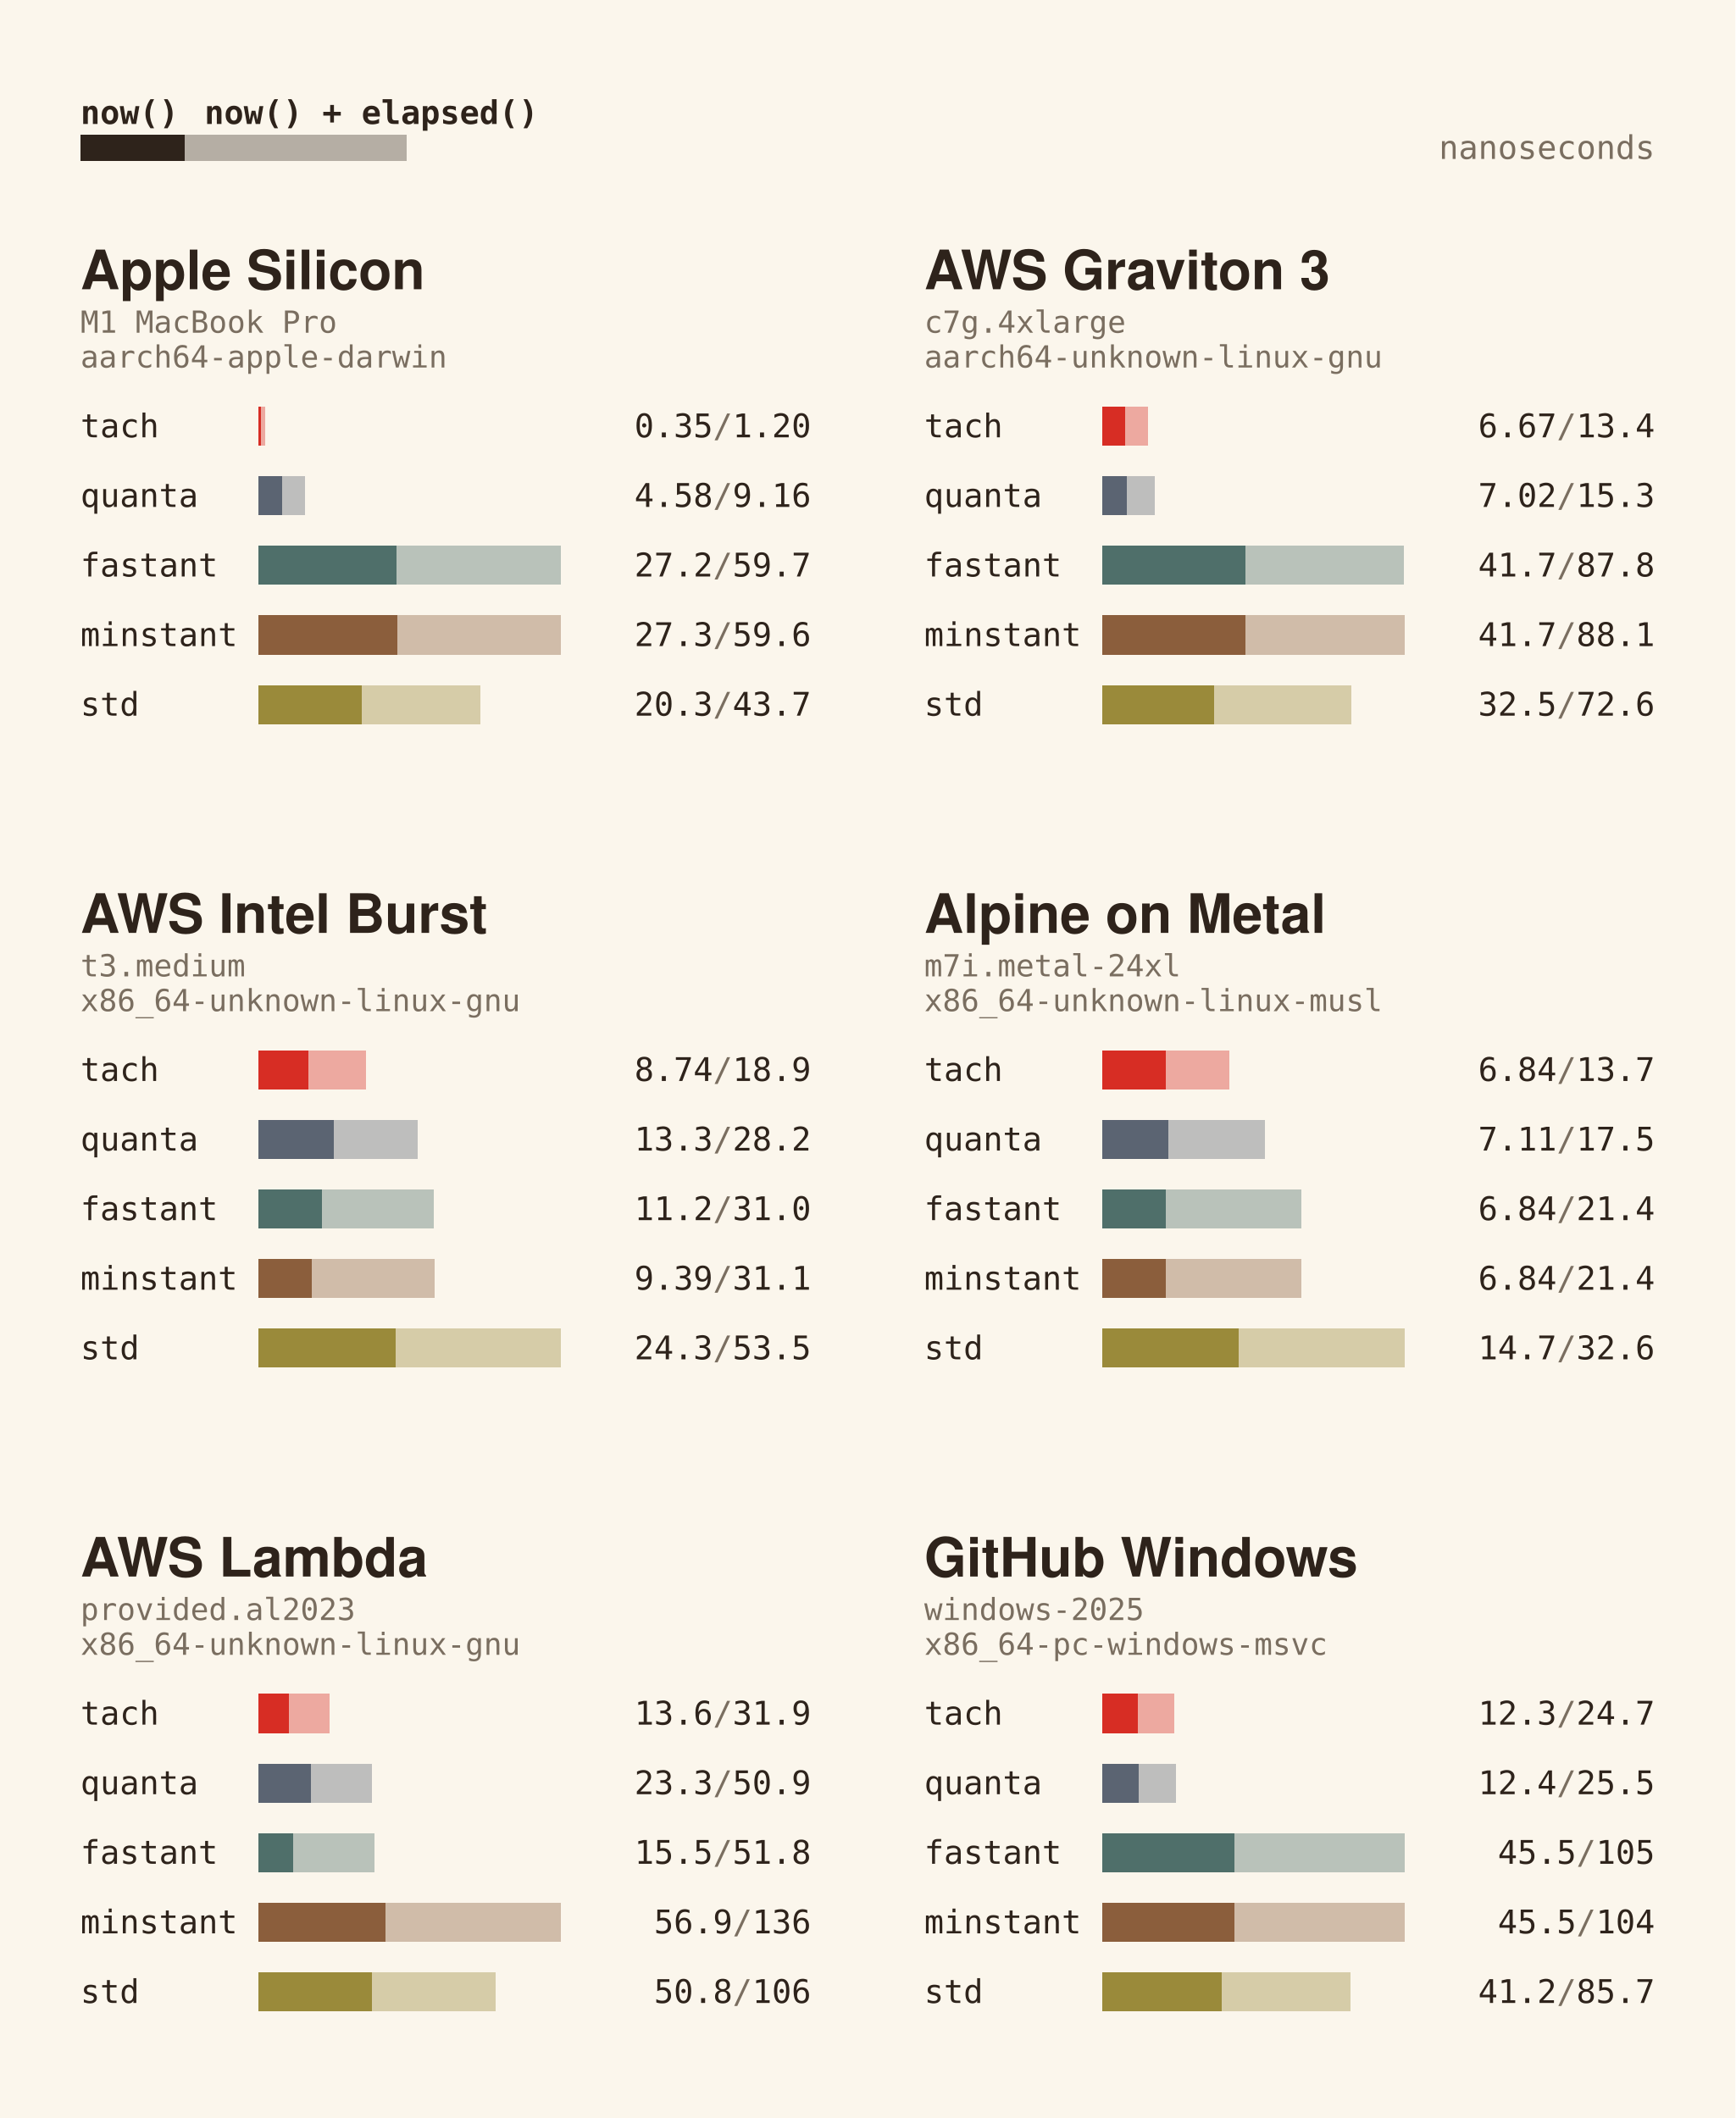
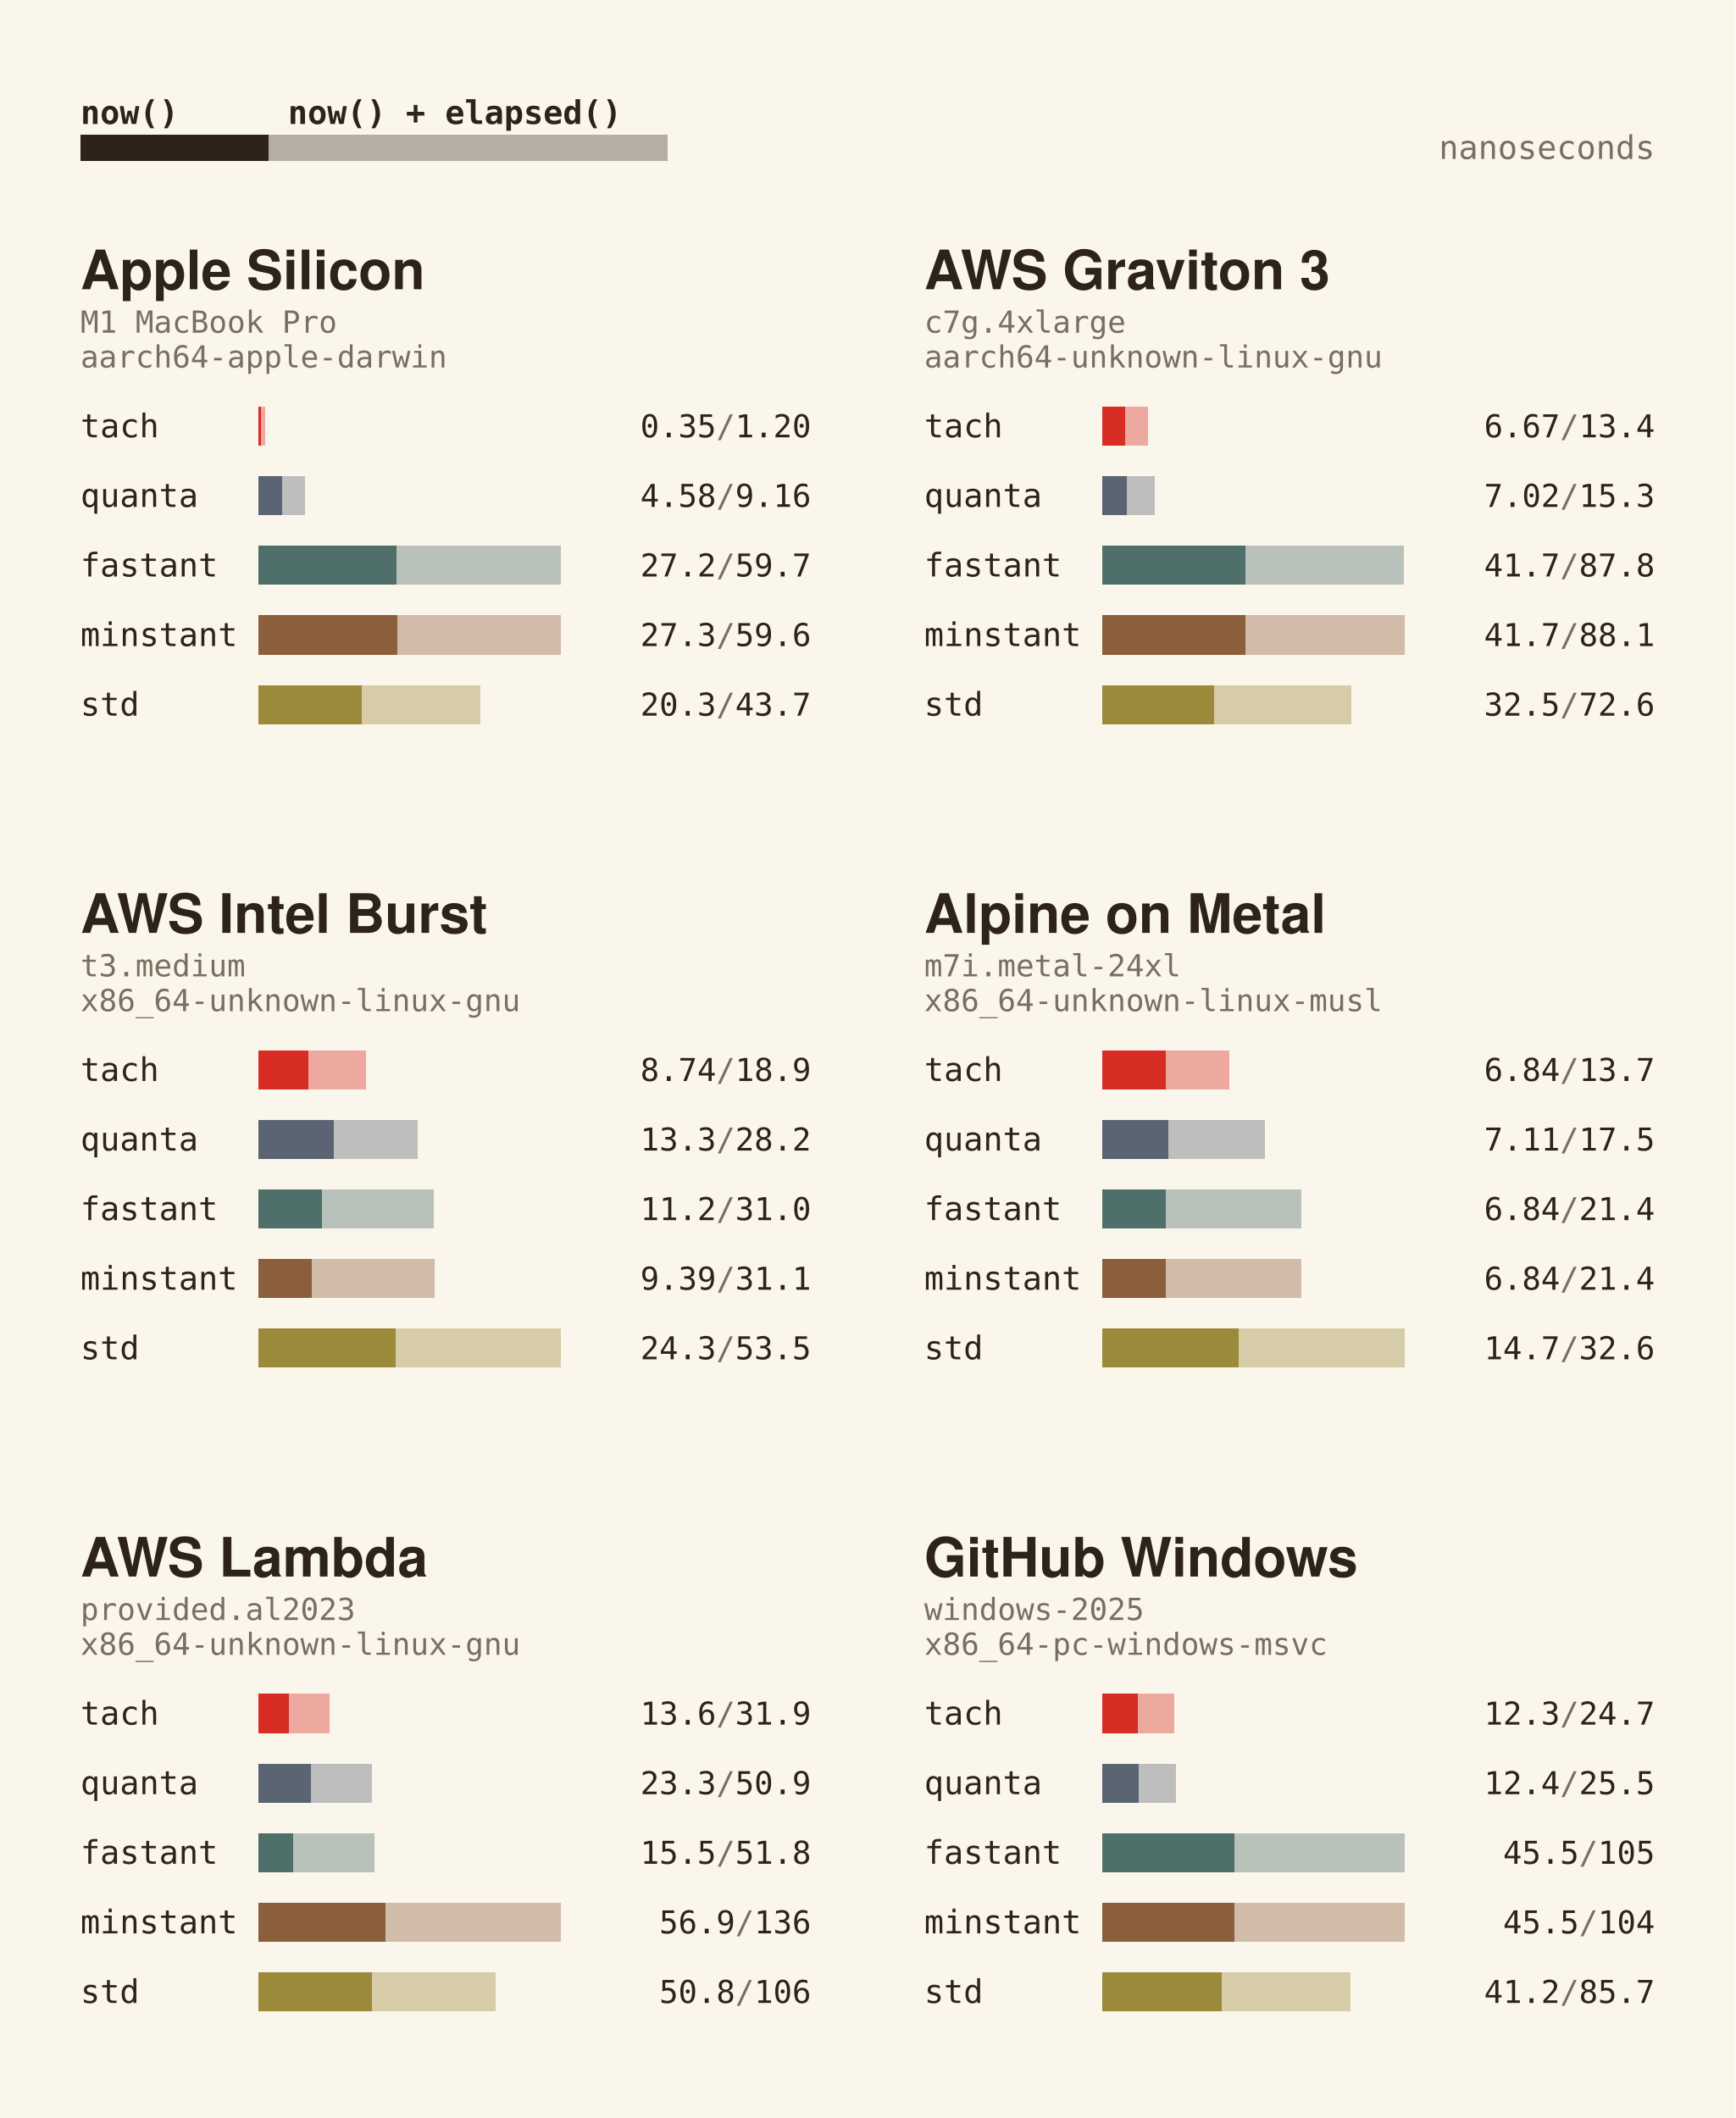
<svg xmlns="http://www.w3.org/2000/svg" width="1596" height="1948" viewBox="0 0 1596 1948">
  <rect width="1596" height="1948" fill="#FBF6EC" />
  <g shape-rendering="crispEdges">
-     <rect x="74" y="124" width="300" height="24" fill="#b5aea4" />
-     <rect x="74" y="124" width="96" height="24" fill="#2E231B" />
+     <rect x="74" y="124" width="540" height="24" fill="#b5aea4" />
+     <rect x="74" y="124" width="172.8" height="24" fill="#2E231B" />
    <text x="74" y="114" text-anchor="start" font-family="SFMono-Regular, Menlo, Consolas, monospace" font-size="30" font-weight="600" fill="#2E231B">now()</text>
-     <text x="188" y="114" text-anchor="start" font-family="SFMono-Regular, Menlo, Consolas, monospace" font-size="30" font-weight="600" fill="#2E231B">now() + elapsed()</text>
+     <text x="264.8" y="114" text-anchor="start" font-family="SFMono-Regular, Menlo, Consolas, monospace" font-size="30" font-weight="600" fill="#2E231B">now() + elapsed()</text>
    <text x="1522" y="146.2" text-anchor="end" font-family="SFMono-Regular, Menlo, Consolas, monospace" font-size="30" fill="#7A6E60">nanoseconds</text>
    <text x="74" y="266" text-anchor="start" font-family="Avenir Next, Helvetica, Arial, sans-serif" font-size="50" font-weight="600" fill="#2E231B">Apple Silicon</text>
    <text x="74" y="306" text-anchor="start" font-family="SFMono-Regular, Menlo, Consolas, monospace" font-size="28" fill="#7A6E60">M1 MacBook Pro</text>
    <text x="74" y="338" text-anchor="start" font-family="SFMono-Regular, Menlo, Consolas, monospace" font-size="28" fill="#7A6E60">aarch64-apple-darwin</text>
    <text x="74" y="402.2" text-anchor="start" font-family="SFMono-Regular, Menlo, Consolas, monospace" font-size="30" fill="#2E231B">tach</text>
    <rect x="238" y="374" width="5.578" height="36" fill="#eda9a0" />
    <rect x="238" y="374" width="1.622" height="36" fill="#D72D24" />
-     <text x="746" y="402.2" text-anchor="end" font-family="SFMono-Regular, Menlo, Consolas, monospace" font-size="30" fill="#2E231B">0.35<tspan fill="#7A6E60"> / </tspan>1.20</text>
+     <text x="746" y="402.2" text-anchor="end" font-family="SFMono-Regular, Menlo, Consolas, monospace" font-size="29" fill="#2E231B">0.35<tspan fill="#7A6E60"> / </tspan>1.20</text>
    <text x="74" y="466.2" text-anchor="start" font-family="SFMono-Regular, Menlo, Consolas, monospace" font-size="30" fill="#2E231B">quanta</text>
    <rect x="238" y="438" width="42.696" height="36" fill="#bebebd" />
    <rect x="238" y="438" width="21.364" height="36" fill="#5B6472" />
-     <text x="746" y="466.2" text-anchor="end" font-family="SFMono-Regular, Menlo, Consolas, monospace" font-size="30" fill="#2E231B">4.58<tspan fill="#7A6E60"> / </tspan>9.16</text>
+     <text x="746" y="466.2" text-anchor="end" font-family="SFMono-Regular, Menlo, Consolas, monospace" font-size="29" fill="#2E231B">4.58<tspan fill="#7A6E60"> / </tspan>9.16</text>
    <text x="74" y="530.2" text-anchor="start" font-family="SFMono-Regular, Menlo, Consolas, monospace" font-size="30" fill="#2E231B">fastant</text>
    <rect x="238" y="502" width="278" height="36" fill="#b9c2ba" />
    <rect x="238" y="502" width="126.871" height="36" fill="#4F6F6A" />
-     <text x="746" y="530.2" text-anchor="end" font-family="SFMono-Regular, Menlo, Consolas, monospace" font-size="30" fill="#2E231B">27.2<tspan fill="#7A6E60"> / </tspan>59.7</text>
+     <text x="746" y="530.2" text-anchor="end" font-family="SFMono-Regular, Menlo, Consolas, monospace" font-size="29" fill="#2E231B">27.2<tspan fill="#7A6E60"> / </tspan>59.7</text>
    <text x="74" y="594.2" text-anchor="start" font-family="SFMono-Regular, Menlo, Consolas, monospace" font-size="30" fill="#2E231B">minstant</text>
    <rect x="238" y="566" width="277.897" height="36" fill="#d0bca9" />
    <rect x="238" y="566" width="127.151" height="36" fill="#8B5E3C" />
-     <text x="746" y="594.2" text-anchor="end" font-family="SFMono-Regular, Menlo, Consolas, monospace" font-size="30" fill="#2E231B">27.3<tspan fill="#7A6E60"> / </tspan>59.6</text>
+     <text x="746" y="594.2" text-anchor="end" font-family="SFMono-Regular, Menlo, Consolas, monospace" font-size="29" fill="#2E231B">27.3<tspan fill="#7A6E60"> / </tspan>59.6</text>
    <text x="74" y="658.2" text-anchor="start" font-family="SFMono-Regular, Menlo, Consolas, monospace" font-size="30" fill="#2E231B">std</text>
    <rect x="238" y="630" width="203.698" height="36" fill="#d6cca8" />
    <rect x="238" y="630" width="94.482" height="36" fill="#9A8A3A" />
-     <text x="746" y="658.2" text-anchor="end" font-family="SFMono-Regular, Menlo, Consolas, monospace" font-size="30" fill="#2E231B">20.3<tspan fill="#7A6E60"> / </tspan>43.7</text>
+     <text x="746" y="658.2" text-anchor="end" font-family="SFMono-Regular, Menlo, Consolas, monospace" font-size="29" fill="#2E231B">20.3<tspan fill="#7A6E60"> / </tspan>43.7</text>
    <text x="850" y="266" text-anchor="start" font-family="Avenir Next, Helvetica, Arial, sans-serif" font-size="50" font-weight="600" fill="#2E231B">AWS Graviton 3</text>
    <text x="850" y="306" text-anchor="start" font-family="SFMono-Regular, Menlo, Consolas, monospace" font-size="28" fill="#7A6E60">c7g.4xlarge</text>
    <text x="850" y="338" text-anchor="start" font-family="SFMono-Regular, Menlo, Consolas, monospace" font-size="28" fill="#7A6E60">aarch64-unknown-linux-gnu</text>
    <text x="850" y="402.2" text-anchor="start" font-family="SFMono-Regular, Menlo, Consolas, monospace" font-size="30" fill="#2E231B">tach</text>
    <rect x="1014" y="374" width="42.122" height="36" fill="#eda9a0" />
    <rect x="1014" y="374" width="21.055" height="36" fill="#D72D24" />
-     <text x="1522" y="402.2" text-anchor="end" font-family="SFMono-Regular, Menlo, Consolas, monospace" font-size="30" fill="#2E231B">6.67<tspan fill="#7A6E60"> / </tspan>13.4</text>
+     <text x="1522" y="402.2" text-anchor="end" font-family="SFMono-Regular, Menlo, Consolas, monospace" font-size="29" fill="#2E231B">6.67<tspan fill="#7A6E60"> / </tspan>13.4</text>
    <text x="850" y="466.2" text-anchor="start" font-family="SFMono-Regular, Menlo, Consolas, monospace" font-size="30" fill="#2E231B">quanta</text>
    <rect x="1014" y="438" width="48.273" height="36" fill="#bebebd" />
    <rect x="1014" y="438" width="22.131" height="36" fill="#5B6472" />
-     <text x="1522" y="466.2" text-anchor="end" font-family="SFMono-Regular, Menlo, Consolas, monospace" font-size="30" fill="#2E231B">7.02<tspan fill="#7A6E60"> / </tspan>15.3</text>
+     <text x="1522" y="466.2" text-anchor="end" font-family="SFMono-Regular, Menlo, Consolas, monospace" font-size="29" fill="#2E231B">7.02<tspan fill="#7A6E60"> / </tspan>15.3</text>
    <text x="850" y="530.2" text-anchor="start" font-family="SFMono-Regular, Menlo, Consolas, monospace" font-size="30" fill="#2E231B">fastant</text>
    <rect x="1014" y="502" width="276.965" height="36" fill="#b9c2ba" />
    <rect x="1014" y="502" width="131.483" height="36" fill="#4F6F6A" />
-     <text x="1522" y="530.2" text-anchor="end" font-family="SFMono-Regular, Menlo, Consolas, monospace" font-size="30" fill="#2E231B">41.7<tspan fill="#7A6E60"> / </tspan>87.8</text>
+     <text x="1522" y="530.2" text-anchor="end" font-family="SFMono-Regular, Menlo, Consolas, monospace" font-size="29" fill="#2E231B">41.7<tspan fill="#7A6E60"> / </tspan>87.8</text>
    <text x="850" y="594.2" text-anchor="start" font-family="SFMono-Regular, Menlo, Consolas, monospace" font-size="30" fill="#2E231B">minstant</text>
    <rect x="1014" y="566" width="278" height="36" fill="#d0bca9" />
    <rect x="1014" y="566" width="131.477" height="36" fill="#8B5E3C" />
-     <text x="1522" y="594.2" text-anchor="end" font-family="SFMono-Regular, Menlo, Consolas, monospace" font-size="30" fill="#2E231B">41.7<tspan fill="#7A6E60"> / </tspan>88.1</text>
+     <text x="1522" y="594.2" text-anchor="end" font-family="SFMono-Regular, Menlo, Consolas, monospace" font-size="29" fill="#2E231B">41.7<tspan fill="#7A6E60"> / </tspan>88.1</text>
    <text x="850" y="658.2" text-anchor="start" font-family="SFMono-Regular, Menlo, Consolas, monospace" font-size="30" fill="#2E231B">std</text>
    <rect x="1014" y="630" width="228.938" height="36" fill="#d6cca8" />
    <rect x="1014" y="630" width="102.546" height="36" fill="#9A8A3A" />
-     <text x="1522" y="658.2" text-anchor="end" font-family="SFMono-Regular, Menlo, Consolas, monospace" font-size="30" fill="#2E231B">32.5<tspan fill="#7A6E60"> / </tspan>72.6</text>
+     <text x="1522" y="658.2" text-anchor="end" font-family="SFMono-Regular, Menlo, Consolas, monospace" font-size="29" fill="#2E231B">32.5<tspan fill="#7A6E60"> / </tspan>72.6</text>
    <text x="74" y="858" text-anchor="start" font-family="Avenir Next, Helvetica, Arial, sans-serif" font-size="50" font-weight="600" fill="#2E231B">AWS Intel Burst</text>
    <text x="74" y="898" text-anchor="start" font-family="SFMono-Regular, Menlo, Consolas, monospace" font-size="28" fill="#7A6E60">t3.medium</text>
    <text x="74" y="930" text-anchor="start" font-family="SFMono-Regular, Menlo, Consolas, monospace" font-size="28" fill="#7A6E60">x86_64-unknown-linux-gnu</text>
    <text x="74" y="994.2" text-anchor="start" font-family="SFMono-Regular, Menlo, Consolas, monospace" font-size="30" fill="#2E231B">tach</text>
    <rect x="238" y="966" width="98.477" height="36" fill="#eda9a0" />
    <rect x="238" y="966" width="45.449" height="36" fill="#D72D24" />
-     <text x="746" y="994.2" text-anchor="end" font-family="SFMono-Regular, Menlo, Consolas, monospace" font-size="30" fill="#2E231B">8.74<tspan fill="#7A6E60"> / </tspan>18.9</text>
+     <text x="746" y="994.2" text-anchor="end" font-family="SFMono-Regular, Menlo, Consolas, monospace" font-size="29" fill="#2E231B">8.74<tspan fill="#7A6E60"> / </tspan>18.9</text>
    <text x="74" y="1058.2" text-anchor="start" font-family="SFMono-Regular, Menlo, Consolas, monospace" font-size="30" fill="#2E231B">quanta</text>
    <rect x="238" y="1030" width="146.483" height="36" fill="#bebebd" />
    <rect x="238" y="1030" width="69.247" height="36" fill="#5B6472" />
-     <text x="746" y="1058.2" text-anchor="end" font-family="SFMono-Regular, Menlo, Consolas, monospace" font-size="30" fill="#2E231B">13.3<tspan fill="#7A6E60"> / </tspan>28.2</text>
+     <text x="746" y="1058.2" text-anchor="end" font-family="SFMono-Regular, Menlo, Consolas, monospace" font-size="29" fill="#2E231B">13.3<tspan fill="#7A6E60"> / </tspan>28.2</text>
    <text x="74" y="1122.2" text-anchor="start" font-family="SFMono-Regular, Menlo, Consolas, monospace" font-size="30" fill="#2E231B">fastant</text>
    <rect x="238" y="1094" width="161.288" height="36" fill="#b9c2ba" />
    <rect x="238" y="1094" width="58.179" height="36" fill="#4F6F6A" />
-     <text x="746" y="1122.2" text-anchor="end" font-family="SFMono-Regular, Menlo, Consolas, monospace" font-size="30" fill="#2E231B">11.2<tspan fill="#7A6E60"> / </tspan>31.0</text>
+     <text x="746" y="1122.2" text-anchor="end" font-family="SFMono-Regular, Menlo, Consolas, monospace" font-size="29" fill="#2E231B">11.2<tspan fill="#7A6E60"> / </tspan>31.0</text>
    <text x="74" y="1186.2" text-anchor="start" font-family="SFMono-Regular, Menlo, Consolas, monospace" font-size="30" fill="#2E231B">minstant</text>
    <rect x="238" y="1158" width="161.6" height="36" fill="#d0bca9" />
    <rect x="238" y="1158" width="48.838" height="36" fill="#8B5E3C" />
-     <text x="746" y="1186.2" text-anchor="end" font-family="SFMono-Regular, Menlo, Consolas, monospace" font-size="30" fill="#2E231B">9.39<tspan fill="#7A6E60"> / </tspan>31.1</text>
+     <text x="746" y="1186.2" text-anchor="end" font-family="SFMono-Regular, Menlo, Consolas, monospace" font-size="29" fill="#2E231B">9.39<tspan fill="#7A6E60"> / </tspan>31.1</text>
    <text x="74" y="1250.2" text-anchor="start" font-family="SFMono-Regular, Menlo, Consolas, monospace" font-size="30" fill="#2E231B">std</text>
    <rect x="238" y="1222" width="278" height="36" fill="#d6cca8" />
    <rect x="238" y="1222" width="126.204" height="36" fill="#9A8A3A" />
-     <text x="746" y="1250.2" text-anchor="end" font-family="SFMono-Regular, Menlo, Consolas, monospace" font-size="30" fill="#2E231B">24.3<tspan fill="#7A6E60"> / </tspan>53.5</text>
+     <text x="746" y="1250.2" text-anchor="end" font-family="SFMono-Regular, Menlo, Consolas, monospace" font-size="29" fill="#2E231B">24.3<tspan fill="#7A6E60"> / </tspan>53.5</text>
    <text x="850" y="858" text-anchor="start" font-family="Avenir Next, Helvetica, Arial, sans-serif" font-size="50" font-weight="600" fill="#2E231B">Alpine on Metal</text>
    <text x="850" y="898" text-anchor="start" font-family="SFMono-Regular, Menlo, Consolas, monospace" font-size="28" fill="#7A6E60">m7i.metal-24xl</text>
    <text x="850" y="930" text-anchor="start" font-family="SFMono-Regular, Menlo, Consolas, monospace" font-size="28" fill="#7A6E60">x86_64-unknown-linux-musl</text>
    <text x="850" y="994.2" text-anchor="start" font-family="SFMono-Regular, Menlo, Consolas, monospace" font-size="30" fill="#2E231B">tach</text>
    <rect x="1014" y="966" width="116.767" height="36" fill="#eda9a0" />
    <rect x="1014" y="966" width="58.383" height="36" fill="#D72D24" />
-     <text x="1522" y="994.2" text-anchor="end" font-family="SFMono-Regular, Menlo, Consolas, monospace" font-size="30" fill="#2E231B">6.84<tspan fill="#7A6E60"> / </tspan>13.7</text>
+     <text x="1522" y="994.2" text-anchor="end" font-family="SFMono-Regular, Menlo, Consolas, monospace" font-size="29" fill="#2E231B">6.84<tspan fill="#7A6E60"> / </tspan>13.7</text>
    <text x="850" y="1058.2" text-anchor="start" font-family="SFMono-Regular, Menlo, Consolas, monospace" font-size="30" fill="#2E231B">quanta</text>
    <rect x="1014" y="1030" width="149.423" height="36" fill="#bebebd" />
    <rect x="1014" y="1030" width="60.628" height="36" fill="#5B6472" />
-     <text x="1522" y="1058.2" text-anchor="end" font-family="SFMono-Regular, Menlo, Consolas, monospace" font-size="30" fill="#2E231B">7.11<tspan fill="#7A6E60"> / </tspan>17.5</text>
+     <text x="1522" y="1058.2" text-anchor="end" font-family="SFMono-Regular, Menlo, Consolas, monospace" font-size="29" fill="#2E231B">7.11<tspan fill="#7A6E60"> / </tspan>17.5</text>
    <text x="850" y="1122.2" text-anchor="start" font-family="SFMono-Regular, Menlo, Consolas, monospace" font-size="30" fill="#2E231B">fastant</text>
    <rect x="1014" y="1094" width="182.6" height="36" fill="#b9c2ba" />
    <rect x="1014" y="1094" width="58.383" height="36" fill="#4F6F6A" />
-     <text x="1522" y="1122.2" text-anchor="end" font-family="SFMono-Regular, Menlo, Consolas, monospace" font-size="30" fill="#2E231B">6.84<tspan fill="#7A6E60"> / </tspan>21.4</text>
+     <text x="1522" y="1122.2" text-anchor="end" font-family="SFMono-Regular, Menlo, Consolas, monospace" font-size="29" fill="#2E231B">6.84<tspan fill="#7A6E60"> / </tspan>21.4</text>
    <text x="850" y="1186.2" text-anchor="start" font-family="SFMono-Regular, Menlo, Consolas, monospace" font-size="30" fill="#2E231B">minstant</text>
    <rect x="1014" y="1158" width="182.711" height="36" fill="#d0bca9" />
    <rect x="1014" y="1158" width="58.383" height="36" fill="#8B5E3C" />
-     <text x="1522" y="1186.2" text-anchor="end" font-family="SFMono-Regular, Menlo, Consolas, monospace" font-size="30" fill="#2E231B">6.84<tspan fill="#7A6E60"> / </tspan>21.4</text>
+     <text x="1522" y="1186.2" text-anchor="end" font-family="SFMono-Regular, Menlo, Consolas, monospace" font-size="29" fill="#2E231B">6.84<tspan fill="#7A6E60"> / </tspan>21.4</text>
    <text x="850" y="1250.2" text-anchor="start" font-family="SFMono-Regular, Menlo, Consolas, monospace" font-size="30" fill="#2E231B">std</text>
    <rect x="1014" y="1222" width="278" height="36" fill="#d6cca8" />
    <rect x="1014" y="1222" width="125.036" height="36" fill="#9A8A3A" />
-     <text x="1522" y="1250.2" text-anchor="end" font-family="SFMono-Regular, Menlo, Consolas, monospace" font-size="30" fill="#2E231B">14.7<tspan fill="#7A6E60"> / </tspan>32.6</text>
+     <text x="1522" y="1250.2" text-anchor="end" font-family="SFMono-Regular, Menlo, Consolas, monospace" font-size="29" fill="#2E231B">14.7<tspan fill="#7A6E60"> / </tspan>32.6</text>
    <text x="74" y="1450" text-anchor="start" font-family="Avenir Next, Helvetica, Arial, sans-serif" font-size="50" font-weight="600" fill="#2E231B">AWS Lambda</text>
    <text x="74" y="1490" text-anchor="start" font-family="SFMono-Regular, Menlo, Consolas, monospace" font-size="28" fill="#7A6E60">provided.al2023</text>
    <text x="74" y="1522" text-anchor="start" font-family="SFMono-Regular, Menlo, Consolas, monospace" font-size="28" fill="#7A6E60">x86_64-unknown-linux-gnu</text>
    <text x="74" y="1586.2" text-anchor="start" font-family="SFMono-Regular, Menlo, Consolas, monospace" font-size="30" fill="#2E231B">tach</text>
    <rect x="238" y="1558" width="65.387" height="36" fill="#eda9a0" />
    <rect x="238" y="1558" width="27.855" height="36" fill="#D72D24" />
-     <text x="746" y="1586.2" text-anchor="end" font-family="SFMono-Regular, Menlo, Consolas, monospace" font-size="30" fill="#2E231B">13.6<tspan fill="#7A6E60"> / </tspan>31.9</text>
+     <text x="746" y="1586.2" text-anchor="end" font-family="SFMono-Regular, Menlo, Consolas, monospace" font-size="29" fill="#2E231B">13.6<tspan fill="#7A6E60"> / </tspan>31.9</text>
    <text x="74" y="1650.2" text-anchor="start" font-family="SFMono-Regular, Menlo, Consolas, monospace" font-size="30" fill="#2E231B">quanta</text>
    <rect x="238" y="1622" width="104.155" height="36" fill="#bebebd" />
    <rect x="238" y="1622" width="47.806" height="36" fill="#5B6472" />
-     <text x="746" y="1650.2" text-anchor="end" font-family="SFMono-Regular, Menlo, Consolas, monospace" font-size="30" fill="#2E231B">23.3<tspan fill="#7A6E60"> / </tspan>50.9</text>
+     <text x="746" y="1650.2" text-anchor="end" font-family="SFMono-Regular, Menlo, Consolas, monospace" font-size="29" fill="#2E231B">23.3<tspan fill="#7A6E60"> / </tspan>50.9</text>
    <text x="74" y="1714.2" text-anchor="start" font-family="SFMono-Regular, Menlo, Consolas, monospace" font-size="30" fill="#2E231B">fastant</text>
    <rect x="238" y="1686" width="106.056" height="36" fill="#b9c2ba" />
    <rect x="238" y="1686" width="31.824" height="36" fill="#4F6F6A" />
-     <text x="746" y="1714.2" text-anchor="end" font-family="SFMono-Regular, Menlo, Consolas, monospace" font-size="30" fill="#2E231B">15.5<tspan fill="#7A6E60"> / </tspan>51.8</text>
+     <text x="746" y="1714.2" text-anchor="end" font-family="SFMono-Regular, Menlo, Consolas, monospace" font-size="29" fill="#2E231B">15.5<tspan fill="#7A6E60"> / </tspan>51.8</text>
    <text x="74" y="1778.2" text-anchor="start" font-family="SFMono-Regular, Menlo, Consolas, monospace" font-size="30" fill="#2E231B">minstant</text>
    <rect x="238" y="1750" width="278" height="36" fill="#d0bca9" />
    <rect x="238" y="1750" width="116.586" height="36" fill="#8B5E3C" />
-     <text x="746" y="1778.2" text-anchor="end" font-family="SFMono-Regular, Menlo, Consolas, monospace" font-size="30" fill="#2E231B">56.9<tspan fill="#7A6E60"> / </tspan>136</text>
+     <text x="746" y="1778.2" text-anchor="end" font-family="SFMono-Regular, Menlo, Consolas, monospace" font-size="29" fill="#2E231B">56.9<tspan fill="#7A6E60"> / </tspan>136</text>
    <text x="74" y="1842.2" text-anchor="start" font-family="SFMono-Regular, Menlo, Consolas, monospace" font-size="30" fill="#2E231B">std</text>
    <rect x="238" y="1814" width="217.815" height="36" fill="#d6cca8" />
    <rect x="238" y="1814" width="103.95" height="36" fill="#9A8A3A" />
-     <text x="746" y="1842.2" text-anchor="end" font-family="SFMono-Regular, Menlo, Consolas, monospace" font-size="30" fill="#2E231B">50.8<tspan fill="#7A6E60"> / </tspan>106</text>
+     <text x="746" y="1842.2" text-anchor="end" font-family="SFMono-Regular, Menlo, Consolas, monospace" font-size="29" fill="#2E231B">50.8<tspan fill="#7A6E60"> / </tspan>106</text>
    <text x="850" y="1450" text-anchor="start" font-family="Avenir Next, Helvetica, Arial, sans-serif" font-size="50" font-weight="600" fill="#2E231B">GitHub Windows</text>
    <text x="850" y="1490" text-anchor="start" font-family="SFMono-Regular, Menlo, Consolas, monospace" font-size="28" fill="#7A6E60">windows-2025</text>
    <text x="850" y="1522" text-anchor="start" font-family="SFMono-Regular, Menlo, Consolas, monospace" font-size="28" fill="#7A6E60">x86_64-pc-windows-msvc</text>
    <text x="850" y="1586.2" text-anchor="start" font-family="SFMono-Regular, Menlo, Consolas, monospace" font-size="30" fill="#2E231B">tach</text>
    <rect x="1014" y="1558" width="65.689" height="36" fill="#eda9a0" />
    <rect x="1014" y="1558" width="32.822" height="36" fill="#D72D24" />
-     <text x="1522" y="1586.2" text-anchor="end" font-family="SFMono-Regular, Menlo, Consolas, monospace" font-size="30" fill="#2E231B">12.3<tspan fill="#7A6E60"> / </tspan>24.7</text>
+     <text x="1522" y="1586.2" text-anchor="end" font-family="SFMono-Regular, Menlo, Consolas, monospace" font-size="29" fill="#2E231B">12.3<tspan fill="#7A6E60"> / </tspan>24.7</text>
    <text x="850" y="1650.2" text-anchor="start" font-family="SFMono-Regular, Menlo, Consolas, monospace" font-size="30" fill="#2E231B">quanta</text>
    <rect x="1014" y="1622" width="67.77" height="36" fill="#bebebd" />
    <rect x="1014" y="1622" width="33.069" height="36" fill="#5B6472" />
-     <text x="1522" y="1650.2" text-anchor="end" font-family="SFMono-Regular, Menlo, Consolas, monospace" font-size="30" fill="#2E231B">12.4<tspan fill="#7A6E60"> / </tspan>25.5</text>
+     <text x="1522" y="1650.2" text-anchor="end" font-family="SFMono-Regular, Menlo, Consolas, monospace" font-size="29" fill="#2E231B">12.4<tspan fill="#7A6E60"> / </tspan>25.5</text>
    <text x="850" y="1714.2" text-anchor="start" font-family="SFMono-Regular, Menlo, Consolas, monospace" font-size="30" fill="#2E231B">fastant</text>
    <rect x="1014" y="1686" width="278" height="36" fill="#b9c2ba" />
    <rect x="1014" y="1686" width="121.125" height="36" fill="#4F6F6A" />
-     <text x="1522" y="1714.2" text-anchor="end" font-family="SFMono-Regular, Menlo, Consolas, monospace" font-size="30" fill="#2E231B">45.5<tspan fill="#7A6E60"> / </tspan>105</text>
+     <text x="1522" y="1714.2" text-anchor="end" font-family="SFMono-Regular, Menlo, Consolas, monospace" font-size="29" fill="#2E231B">45.5<tspan fill="#7A6E60"> / </tspan>105</text>
    <text x="850" y="1778.2" text-anchor="start" font-family="SFMono-Regular, Menlo, Consolas, monospace" font-size="30" fill="#2E231B">minstant</text>
    <rect x="1014" y="1750" width="277.814" height="36" fill="#d0bca9" />
    <rect x="1014" y="1750" width="121.079" height="36" fill="#8B5E3C" />
-     <text x="1522" y="1778.2" text-anchor="end" font-family="SFMono-Regular, Menlo, Consolas, monospace" font-size="30" fill="#2E231B">45.5<tspan fill="#7A6E60"> / </tspan>104</text>
+     <text x="1522" y="1778.2" text-anchor="end" font-family="SFMono-Regular, Menlo, Consolas, monospace" font-size="29" fill="#2E231B">45.5<tspan fill="#7A6E60"> / </tspan>104</text>
    <text x="850" y="1842.2" text-anchor="start" font-family="SFMono-Regular, Menlo, Consolas, monospace" font-size="30" fill="#2E231B">std</text>
    <rect x="1014" y="1814" width="227.906" height="36" fill="#d6cca8" />
    <rect x="1014" y="1814" width="109.673" height="36" fill="#9A8A3A" />
-     <text x="1522" y="1842.2" text-anchor="end" font-family="SFMono-Regular, Menlo, Consolas, monospace" font-size="30" fill="#2E231B">41.2<tspan fill="#7A6E60"> / </tspan>85.7</text>
+     <text x="1522" y="1842.2" text-anchor="end" font-family="SFMono-Regular, Menlo, Consolas, monospace" font-size="29" fill="#2E231B">41.2<tspan fill="#7A6E60"> / </tspan>85.7</text>
  </g>
</svg>
